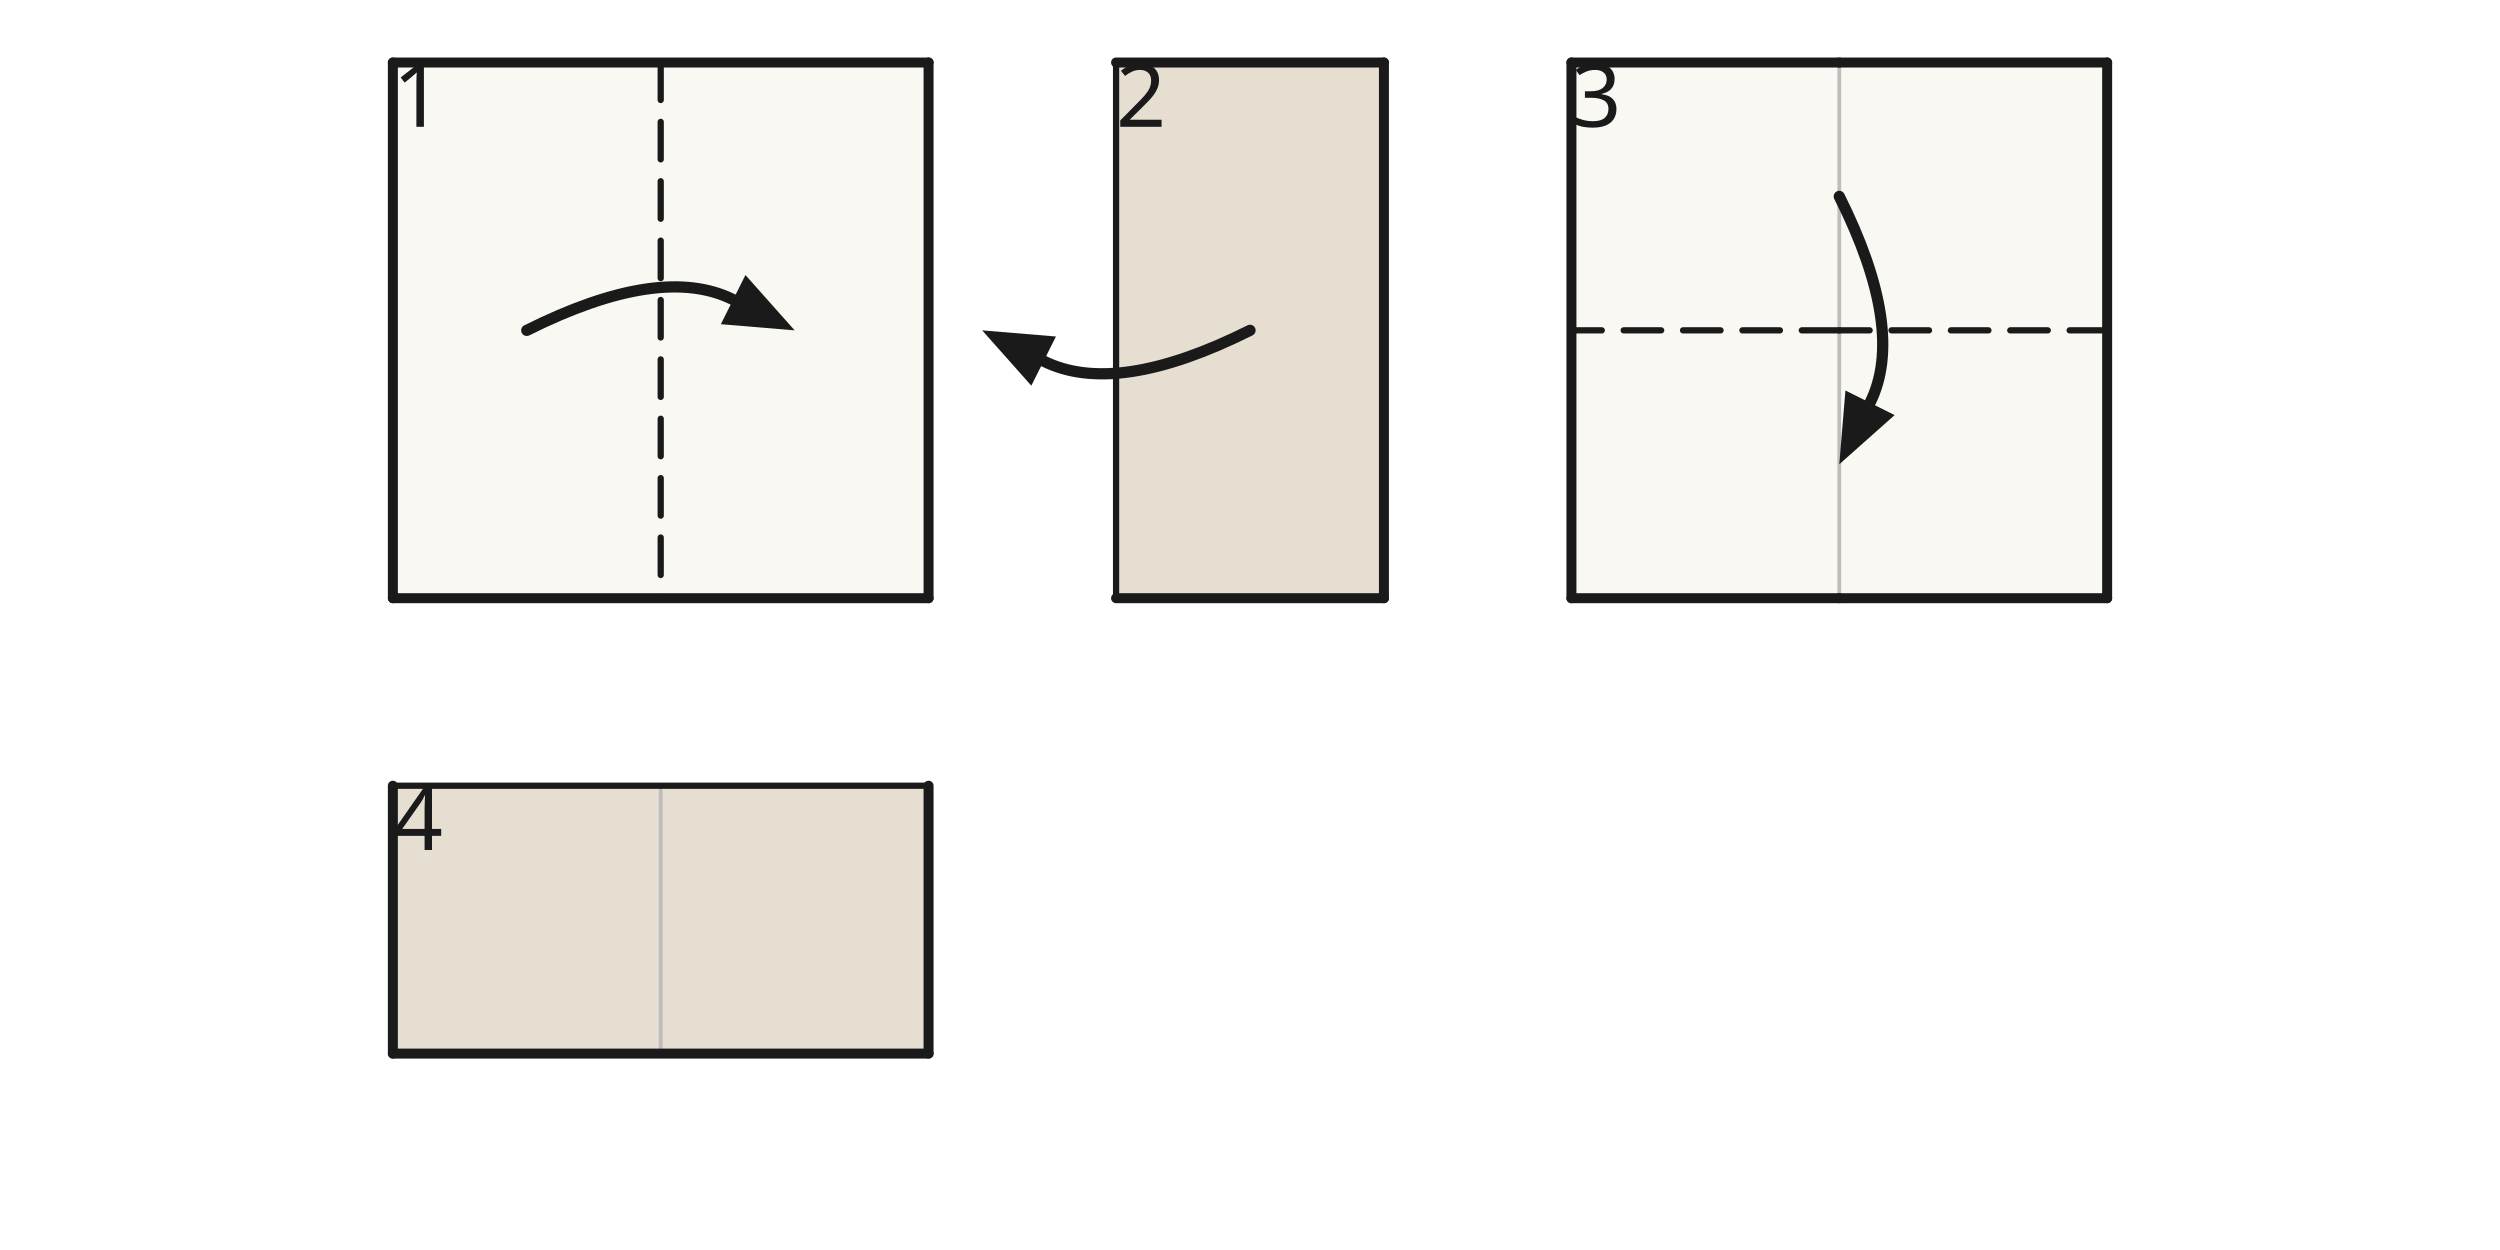
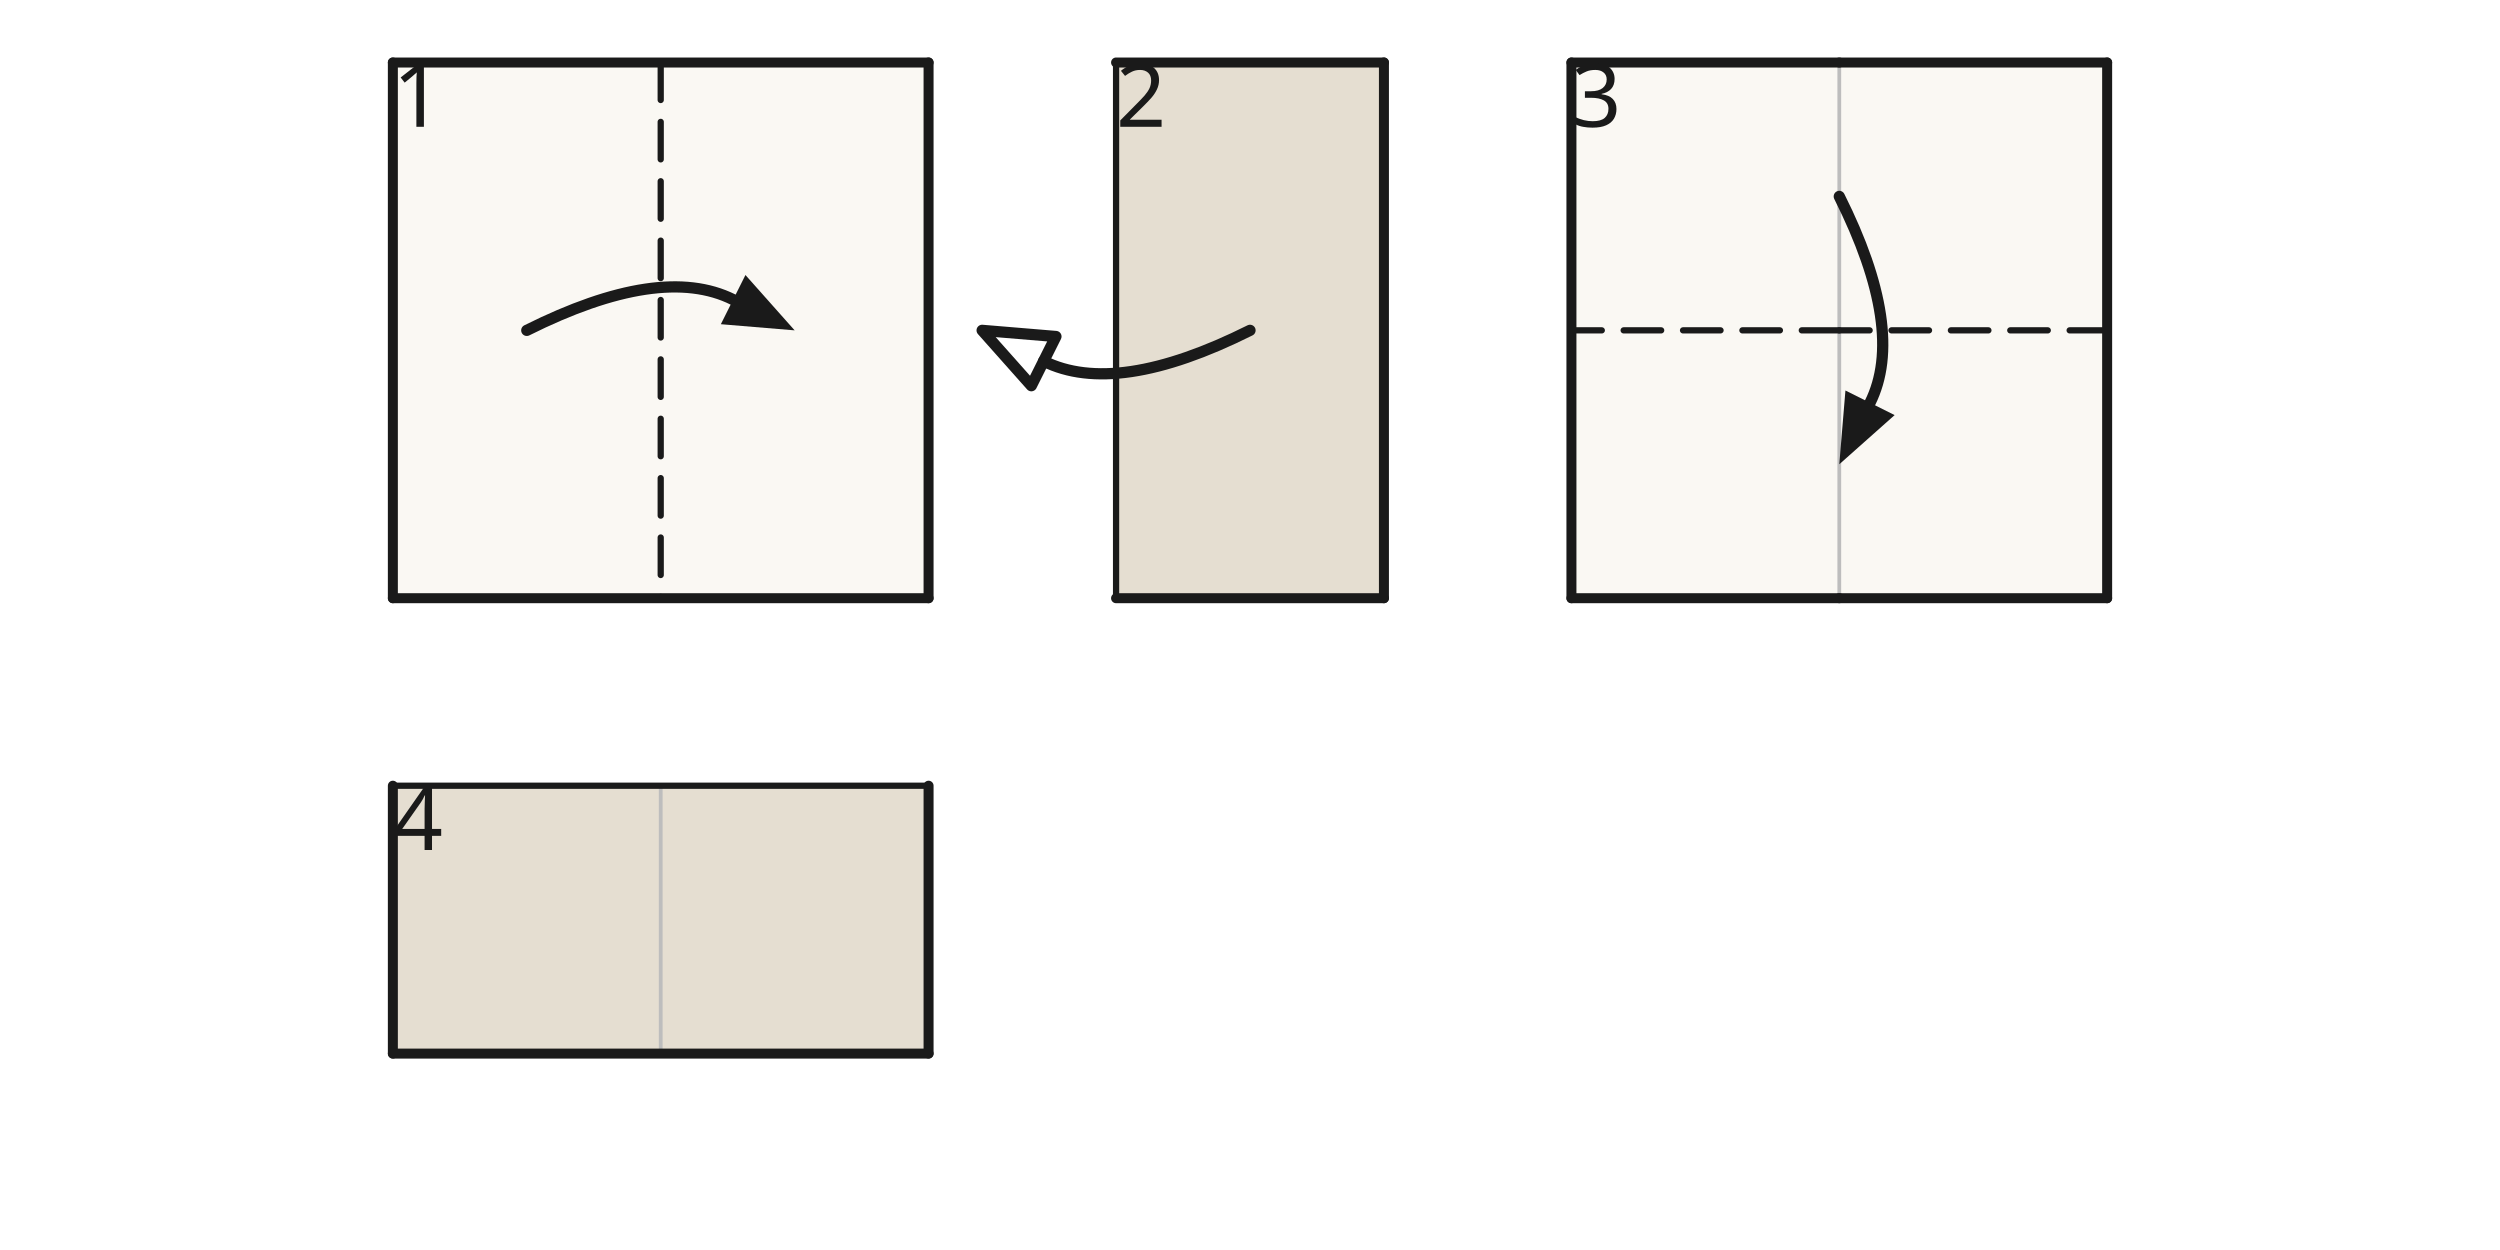
<svg xmlns="http://www.w3.org/2000/svg" width="400" height="200" viewBox="0 0 400 200">
  <rect x="0" y="0" width="400" height="200" fill="#ffffff" />
  <g fill="none" stroke-linecap="round" stroke-linejoin="round">
    <path d="M 148.571 10 L 62.857 10 L 62.857 95.714 L 148.571 95.714 Z" fill="#faf8f3" />
    <path d="M 62.857 95.714 L 148.571 95.714" stroke="#1a1a1a" stroke-width="1.6" />
    <path d="M 148.571 95.714 L 148.571 10" stroke="#1a1a1a" stroke-width="1.6" />
    <path d="M 148.571 10 L 62.857 10" stroke="#1a1a1a" stroke-width="1.6" />
    <path d="M 62.857 10 L 62.857 95.714" stroke="#1a1a1a" stroke-width="1.6" />
    <path d="M 105.714 10 L 105.714 95.714" stroke="#1a1a1a" stroke-width="1" stroke-dasharray="6 3.5" />
    <path d="M 84.286 52.857 Q 105.714 42.143 117.304 47.938" stroke="#1a1a1a" stroke-width="1.8" />
    <path d="M 127.143 52.857 L 115.336 51.873 L 119.272 44.002 Z" fill="#1a1a1a" />
    <text x="62.857" y="20.286" font-size="14" font-family="sans-serif" fill="#1a1a1a">1</text>
    <path d="M 178.571 10 L 178.571 95.714 L 221.429 95.714 L 221.429 10 Z" fill="#e5ded1" />
    <path d="M 178.571 10 L 178.571 95.714" stroke="#1a1a1a" stroke-width="1" />
    <path d="M 221.429 95.714 L 178.571 95.714" stroke="#1a1a1a" stroke-width="1.6" />
    <path d="M 221.429 95.714 L 221.429 10" stroke="#1a1a1a" stroke-width="1.6" />
    <path d="M 221.429 10 L 178.571 10" stroke="#1a1a1a" stroke-width="1.6" />
    <path d="M 200 52.857 Q 178.571 63.571 166.982 57.776" stroke="#1a1a1a" stroke-width="1.8" />
-     <path d="M 157.143 52.857 L 168.949 53.841 L 165.014 61.712 Z" fill="#1a1a1a" />
+     <path d="M 157.143 52.857 L 168.949 53.841 L 165.014 61.712 Z" stroke="#1a1a1a" stroke-width="1.8" />
    <text x="178.571" y="20.286" font-size="14" font-family="sans-serif" fill="#1a1a1a">2</text>
    <path d="M 294.286 10 L 294.286 95.714 L 337.143 95.714 L 337.143 10 Z M 251.429 10 L 251.429 95.714 L 294.286 95.714 L 294.286 10 Z" fill="#faf8f3" />
    <path d="M 294.286 10 L 294.286 95.714" stroke="#bdbdbd" stroke-width="0.6" />
    <path d="M 251.429 95.714 L 294.286 95.714" stroke="#1a1a1a" stroke-width="1.6" />
    <path d="M 294.286 95.714 L 337.143 95.714" stroke="#1a1a1a" stroke-width="1.6" />
    <path d="M 337.143 95.714 L 337.143 10" stroke="#1a1a1a" stroke-width="1.6" />
    <path d="M 337.143 10 L 294.286 10" stroke="#1a1a1a" stroke-width="1.6" />
    <path d="M 294.286 10 L 251.429 10" stroke="#1a1a1a" stroke-width="1.6" />
    <path d="M 251.429 10 L 251.429 95.714" stroke="#1a1a1a" stroke-width="1.6" />
    <path d="M 337.143 52.857 L 294.286 52.857" stroke="#1a1a1a" stroke-width="1" stroke-dasharray="6 3.5" />
    <path d="M 294.286 52.857 L 251.429 52.857" stroke="#1a1a1a" stroke-width="1" stroke-dasharray="6 3.5" />
    <path d="M 294.286 31.429 Q 305 52.857 299.205 64.447" stroke="#1a1a1a" stroke-width="1.8" />
    <path d="M 294.286 74.286 L 295.27 62.479 L 303.141 66.415 Z" fill="#1a1a1a" />
    <text x="251.429" y="20.286" font-size="14" font-family="sans-serif" fill="#1a1a1a">3</text>
    <path d="M 105.714 125.714 L 105.714 168.571 L 148.571 168.571 L 148.571 125.714 Z M 105.714 125.714 L 62.857 125.714 L 62.857 168.571 L 105.714 168.571 Z" fill="#e5ded1" />
    <path d="M 105.714 168.571 L 105.714 125.714" stroke="#bdbdbd" stroke-width="0.6" />
    <path d="M 148.571 125.714 L 62.857 125.714" stroke="#1a1a1a" stroke-width="1" />
    <path d="M 62.857 168.571 L 148.571 168.571" stroke="#1a1a1a" stroke-width="1.6" />
    <path d="M 148.571 168.571 L 148.571 125.714" stroke="#1a1a1a" stroke-width="1.6" />
    <path d="M 62.857 168.571 L 62.857 125.714" stroke="#1a1a1a" stroke-width="1.6" />
    <text x="62.857" y="136" font-size="14" font-family="sans-serif" fill="#1a1a1a">4</text>
  </g>
</svg>
